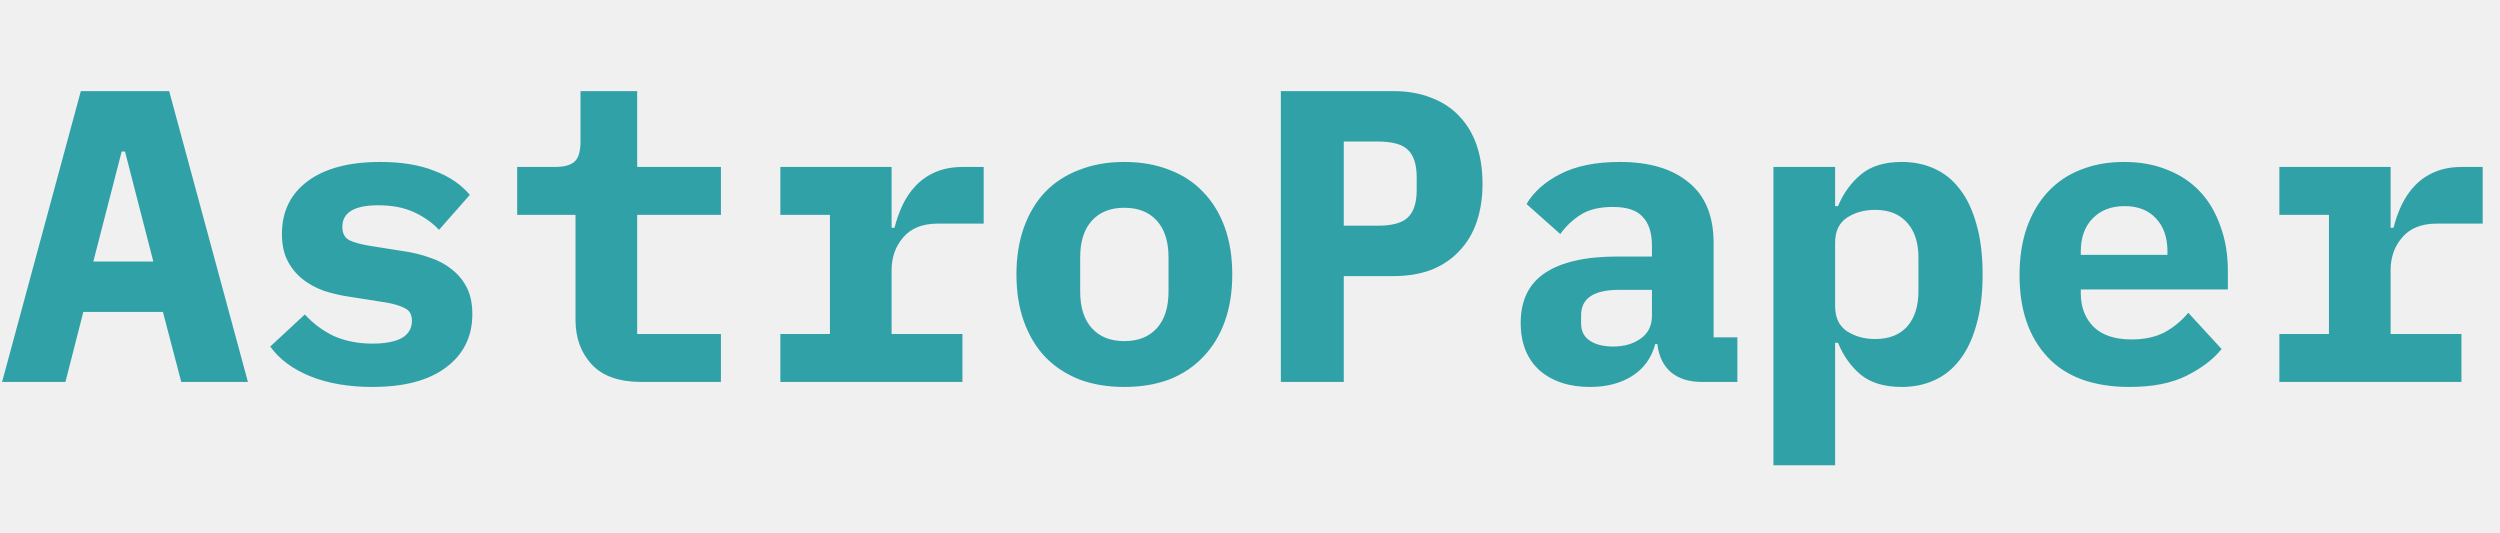
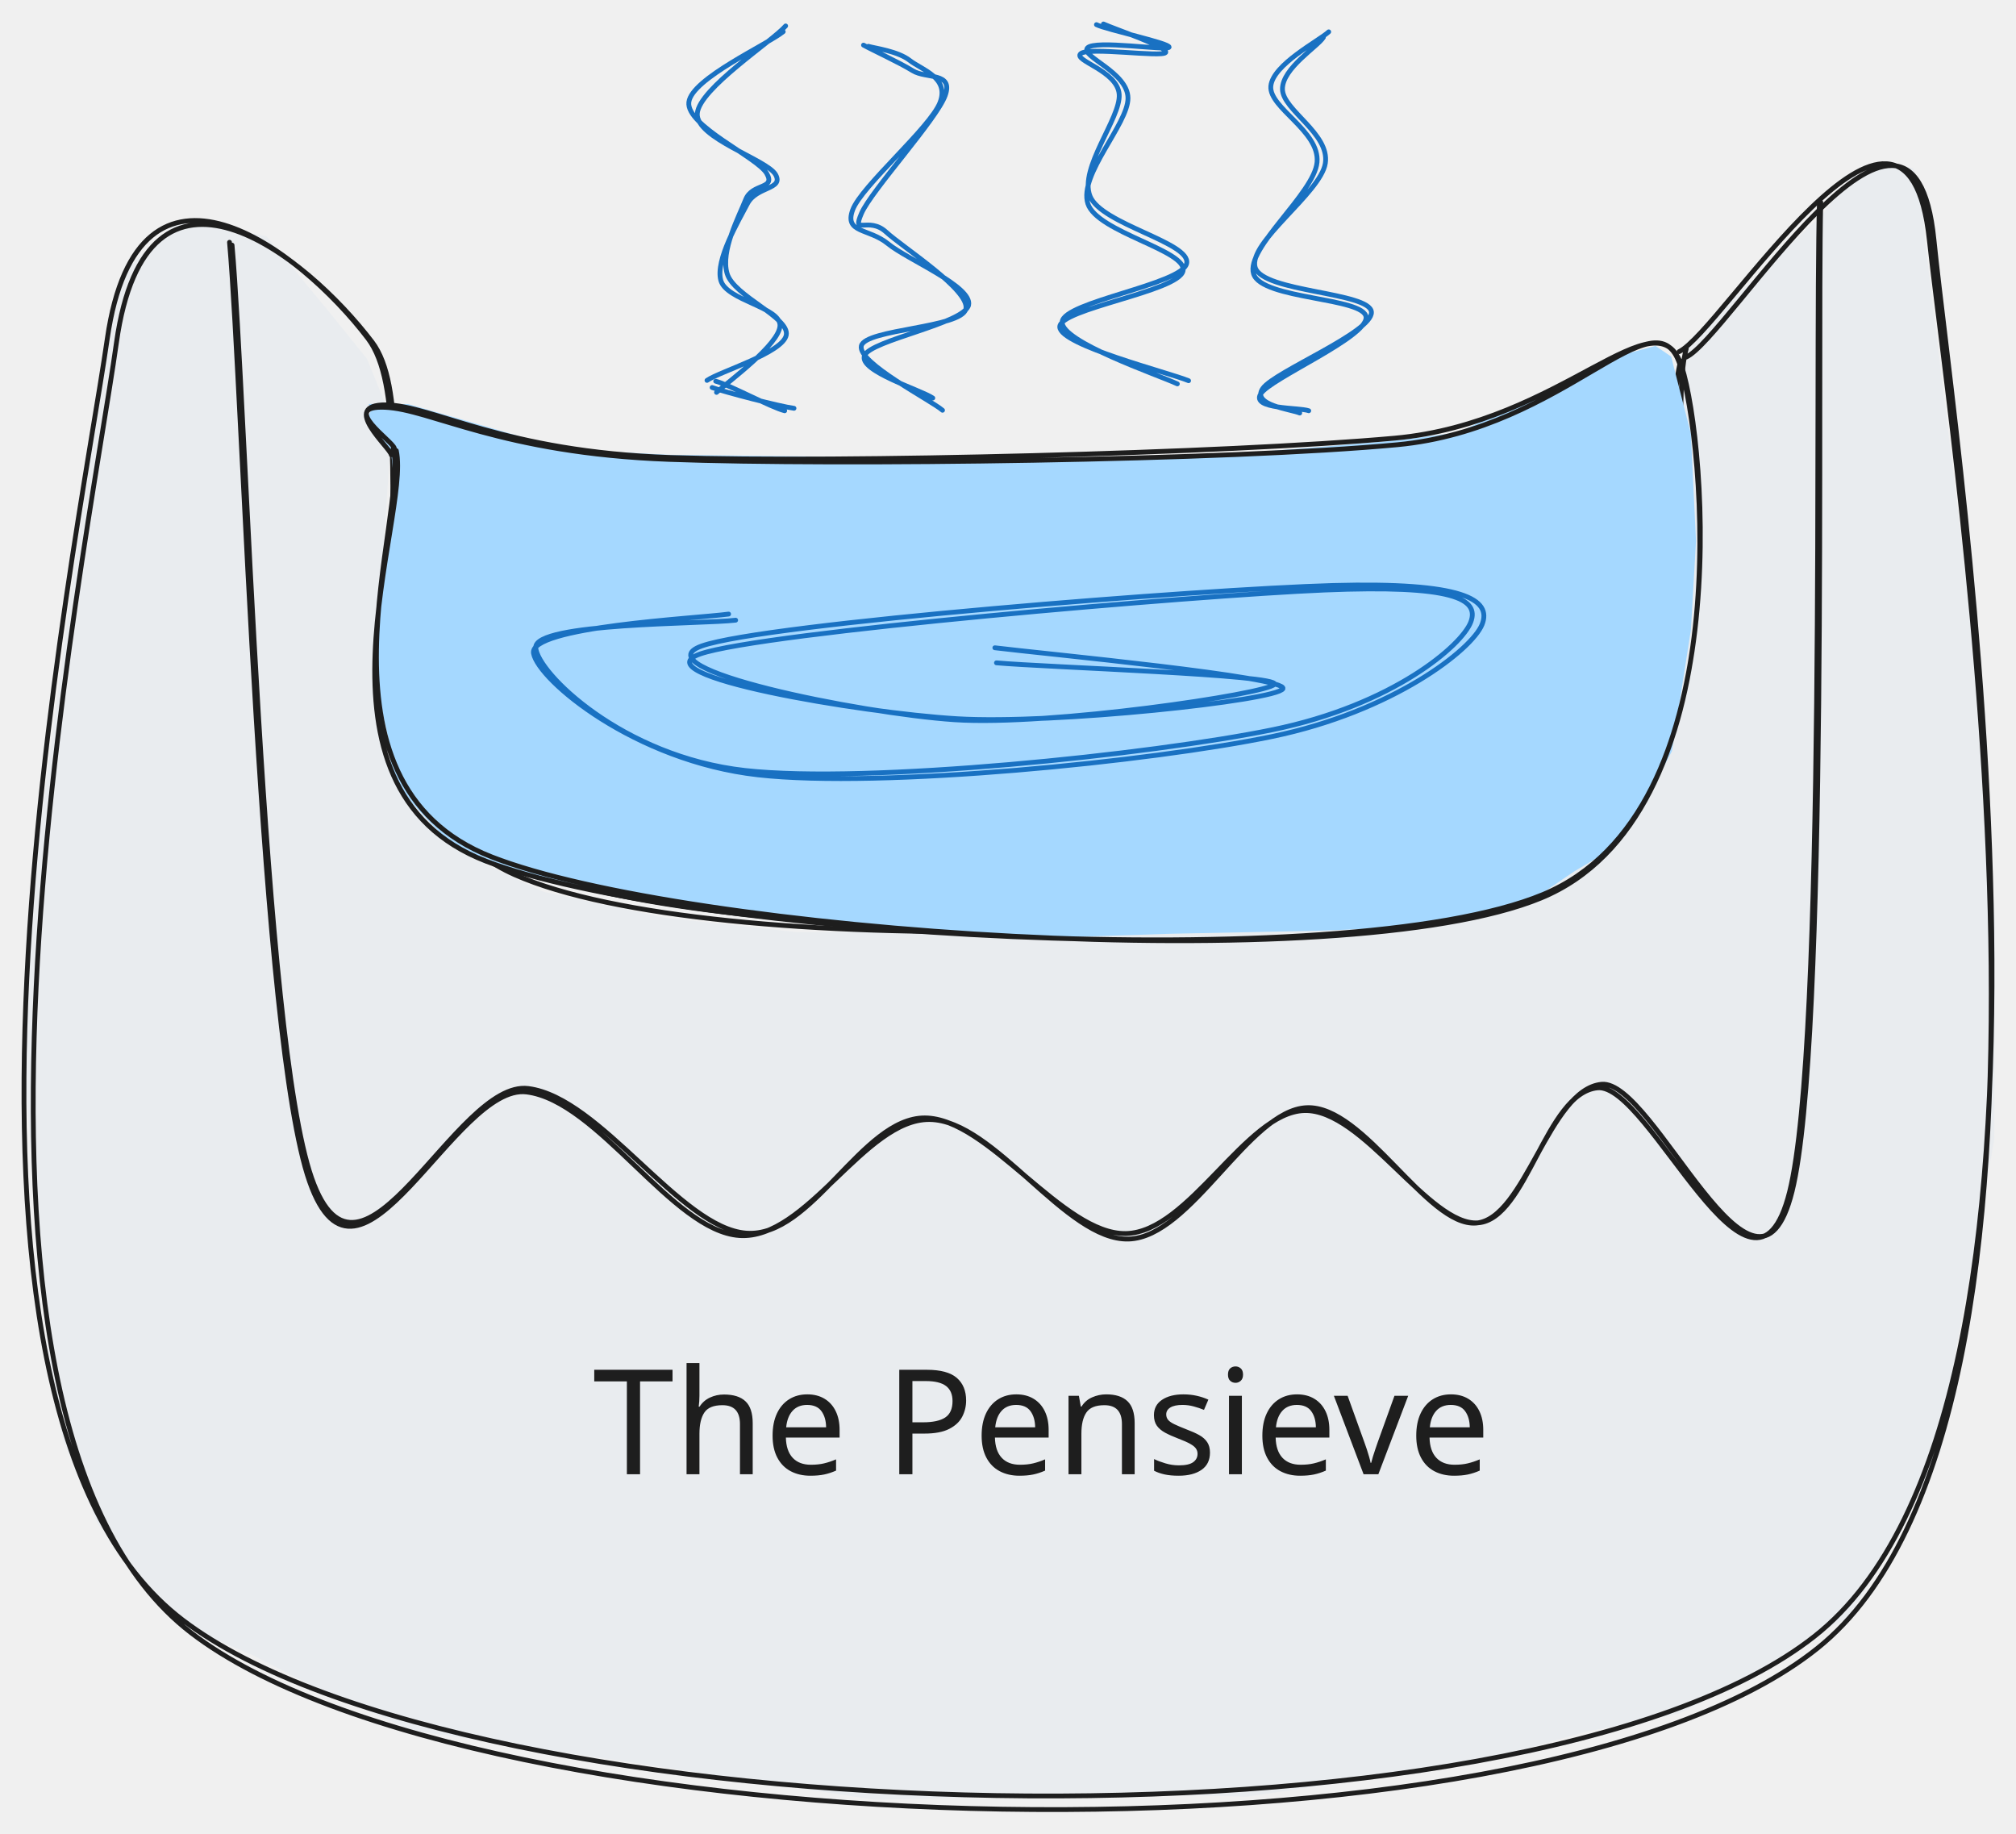
- <svg xmlns="http://www.w3.org/2000/svg" width="216" height="46" viewBox="0 0 216 46" fill="none">
-   <g clip-path="url(#clip0_1954_681)">
-     <path d="M15.66 33L14.076 26.952H7.2L5.652 33H0.18L6.984 7.872H14.616L21.42 33H15.66ZM10.8 13.092H10.512L8.064 22.596H13.248L10.8 13.092ZM32.17 33.432C30.106 33.432 28.306 33.12 26.77 32.496C25.258 31.872 24.118 31.02 23.35 29.94L26.338 27.168C27.058 27.96 27.898 28.584 28.858 29.04C29.842 29.472 30.958 29.688 32.206 29.688C33.262 29.688 34.09 29.532 34.69 29.22C35.29 28.884 35.59 28.38 35.59 27.708C35.59 27.18 35.386 26.82 34.978 26.628C34.57 26.412 34.006 26.244 33.286 26.124L30.298 25.656C29.458 25.536 28.678 25.356 27.958 25.116C27.238 24.852 26.614 24.504 26.086 24.072C25.558 23.64 25.138 23.112 24.826 22.488C24.514 21.864 24.358 21.108 24.358 20.22C24.358 18.276 25.102 16.752 26.59 15.648C28.078 14.544 30.166 13.992 32.854 13.992C34.678 13.992 36.226 14.244 37.498 14.748C38.794 15.228 39.826 15.924 40.594 16.836L37.93 19.86C37.378 19.26 36.67 18.756 35.806 18.348C34.942 17.94 33.898 17.736 32.674 17.736C30.61 17.736 29.578 18.36 29.578 19.608C29.578 20.16 29.782 20.544 30.19 20.76C30.598 20.952 31.162 21.108 31.882 21.228L34.834 21.696C35.674 21.816 36.454 22.008 37.174 22.272C37.894 22.512 38.518 22.848 39.046 23.28C39.598 23.712 40.03 24.24 40.342 24.864C40.654 25.488 40.81 26.244 40.81 27.132C40.81 29.076 40.054 30.612 38.542 31.74C37.054 32.868 34.93 33.432 32.17 33.432ZM55.412 33C53.492 33 52.064 32.496 51.128 31.488C50.192 30.48 49.724 29.196 49.724 27.636V18.564H44.684V14.424H47.96C48.752 14.424 49.316 14.268 49.652 13.956C49.988 13.644 50.156 13.068 50.156 12.228V7.872H55.052V14.424H62.288V18.564H55.052V28.86H62.288V33H55.412ZM67.422 28.86H71.706V18.564H67.422V14.424H77.034V19.68H77.286C77.454 19.008 77.682 18.36 77.97 17.736C78.282 17.088 78.666 16.524 79.122 16.044C79.602 15.54 80.178 15.144 80.85 14.856C81.522 14.568 82.314 14.424 83.226 14.424H84.99V19.32H81.03C79.71 19.32 78.714 19.716 78.042 20.508C77.37 21.276 77.034 22.224 77.034 23.352V28.86H83.154V33H67.422V28.86ZM97.144 33.432C95.704 33.432 94.408 33.216 93.256 32.784C92.104 32.328 91.12 31.68 90.304 30.84C89.512 30 88.9 28.98 88.468 27.78C88.036 26.58 87.82 25.224 87.82 23.712C87.82 22.2 88.036 20.844 88.468 19.644C88.9 18.444 89.512 17.424 90.304 16.584C91.12 15.744 92.104 15.108 93.256 14.676C94.408 14.22 95.704 13.992 97.144 13.992C98.584 13.992 99.88 14.22 101.032 14.676C102.184 15.108 103.156 15.744 103.948 16.584C104.764 17.424 105.388 18.444 105.82 19.644C106.252 20.844 106.468 22.2 106.468 23.712C106.468 25.224 106.252 26.58 105.82 27.78C105.388 28.98 104.764 30 103.948 30.84C103.156 31.68 102.184 32.328 101.032 32.784C99.88 33.216 98.584 33.432 97.144 33.432ZM97.144 29.472C98.344 29.472 99.28 29.1 99.952 28.356C100.624 27.612 100.96 26.556 100.96 25.188V22.236C100.96 20.868 100.624 19.812 99.952 19.068C99.28 18.324 98.344 17.952 97.144 17.952C95.944 17.952 95.008 18.324 94.336 19.068C93.664 19.812 93.328 20.868 93.328 22.236V25.188C93.328 26.556 93.664 27.612 94.336 28.356C95.008 29.1 95.944 29.472 97.144 29.472ZM110.666 33V7.872H120.386C121.61 7.872 122.702 8.064 123.662 8.448C124.622 8.808 125.426 9.336 126.074 10.032C126.746 10.728 127.25 11.568 127.586 12.552C127.922 13.536 128.09 14.64 128.09 15.864C128.09 17.088 127.922 18.192 127.586 19.176C127.25 20.16 126.746 21 126.074 21.696C125.426 22.392 124.622 22.932 123.662 23.316C122.702 23.676 121.61 23.856 120.386 23.856H116.102V33H110.666ZM116.102 19.5H119.018C120.29 19.5 121.166 19.26 121.646 18.78C122.15 18.3 122.402 17.508 122.402 16.404V15.324C122.402 14.22 122.15 13.428 121.646 12.948C121.166 12.468 120.29 12.228 119.018 12.228H116.102V19.5ZM147.048 33C145.944 33 145.056 32.724 144.384 32.172C143.712 31.596 143.316 30.78 143.196 29.724H143.016C142.68 30.948 142.008 31.872 141 32.496C140.016 33.12 138.804 33.432 137.364 33.432C135.564 33.432 134.112 32.952 133.008 31.992C131.928 31.008 131.388 29.64 131.388 27.888C131.388 25.944 132.096 24.504 133.512 23.568C134.928 22.632 137.004 22.164 139.74 22.164H142.728V21.228C142.728 20.124 142.464 19.296 141.936 18.744C141.432 18.168 140.568 17.88 139.344 17.88C138.216 17.88 137.304 18.096 136.608 18.528C135.912 18.96 135.312 19.524 134.808 20.22L131.892 17.628C132.516 16.572 133.488 15.708 134.808 15.036C136.152 14.34 137.868 13.992 139.956 13.992C142.5 13.992 144.48 14.58 145.896 15.756C147.336 16.908 148.056 18.66 148.056 21.012V29.148H150.108V33H147.048ZM139.38 29.94C140.316 29.94 141.108 29.712 141.756 29.256C142.404 28.8 142.728 28.14 142.728 27.276V25.044H139.884C137.7 25.044 136.608 25.776 136.608 27.24V27.96C136.608 28.608 136.86 29.1 137.364 29.436C137.868 29.772 138.54 29.94 139.38 29.94ZM153.226 14.424H158.554V17.808H158.806C159.262 16.704 159.922 15.792 160.786 15.072C161.65 14.352 162.826 13.992 164.314 13.992C165.346 13.992 166.282 14.184 167.122 14.568C167.986 14.952 168.718 15.54 169.318 16.332C169.942 17.124 170.422 18.132 170.758 19.356C171.118 20.58 171.298 22.032 171.298 23.712C171.298 25.392 171.118 26.844 170.758 28.068C170.422 29.292 169.942 30.3 169.318 31.092C168.718 31.884 167.986 32.472 167.122 32.856C166.282 33.24 165.346 33.432 164.314 33.432C162.826 33.432 161.65 33.084 160.786 32.388C159.922 31.668 159.262 30.744 158.806 29.616H158.554V40.2H153.226V14.424ZM162.01 29.292C163.21 29.292 164.134 28.932 164.782 28.212C165.43 27.468 165.754 26.448 165.754 25.152V22.272C165.754 20.976 165.43 19.968 164.782 19.248C164.134 18.504 163.21 18.132 162.01 18.132C161.074 18.132 160.258 18.36 159.562 18.816C158.89 19.272 158.554 19.992 158.554 20.976V26.448C158.554 27.432 158.89 28.152 159.562 28.608C160.258 29.064 161.074 29.292 162.01 29.292ZM183.992 33.432C180.872 33.432 178.508 32.568 176.9 30.84C175.292 29.112 174.488 26.76 174.488 23.784C174.488 22.272 174.692 20.916 175.1 19.716C175.532 18.492 176.132 17.46 176.9 16.62C177.692 15.756 178.64 15.108 179.744 14.676C180.872 14.22 182.132 13.992 183.524 13.992C184.916 13.992 186.164 14.22 187.268 14.676C188.372 15.108 189.308 15.732 190.076 16.548C190.844 17.364 191.432 18.36 191.84 19.536C192.272 20.688 192.488 21.984 192.488 23.424V25.008H179.78V25.332C179.78 26.532 180.152 27.504 180.896 28.248C181.64 28.968 182.732 29.328 184.172 29.328C185.276 29.328 186.224 29.124 187.016 28.716C187.808 28.284 188.492 27.72 189.068 27.024L191.948 30.156C191.228 31.044 190.22 31.812 188.924 32.46C187.628 33.108 185.984 33.432 183.992 33.432ZM183.56 17.808C182.408 17.808 181.484 18.168 180.788 18.888C180.116 19.584 179.78 20.532 179.78 21.732V22.02H187.268V21.732C187.268 20.508 186.932 19.548 186.26 18.852C185.612 18.156 184.712 17.808 183.56 17.808ZM196.937 28.86H201.221V18.564H196.937V14.424H206.549V19.68H206.801C206.969 19.008 207.197 18.36 207.485 17.736C207.797 17.088 208.181 16.524 208.637 16.044C209.117 15.54 209.693 15.144 210.365 14.856C211.037 14.568 211.829 14.424 212.741 14.424H214.505V19.32H210.545C209.225 19.32 208.229 19.716 207.557 20.508C206.885 21.276 206.549 22.224 206.549 23.352V28.86H212.669V33H196.937V28.86Z" fill="#31A1A8" />
+ <svg xmlns="http://www.w3.org/2000/svg" version="1.1" viewBox="0 0 841.007 764.8" width="1682.014" height="1529.599">
+   <defs>
+     <style class="style-fonts">
+       @font-face {
+         font-family: "Virgil";
+         src: url("https://excalidraw.com/Virgil.woff2");
+       }
+       @font-face {
+         font-family: "Cascadia";
+         src: url("https://excalidraw.com/Cascadia.woff2");
+       }
+     </style>
+   </defs>
+   <g stroke-linecap="round">
+     <g transform="translate(701.4933 147.1279) rotate(0 -280.9899 264.4066)" fill-rule="evenodd">
+       <path d="M2.36 2.4 L-1.53 21.26 L-0.91 107.81 L-8.63 136.17 L-16.88 169.52 L-24.49 184.72 L-40.82 200.98 L-58.19 210.19 L-95.7 223.34 L-181.72 233.78 L-269.94 241.49 L-369.68 241.6 L-424.32 235.67 L-474.93 224.79 L-487.16 218.99 L-502.97 211.57 L-514.36 193.89 L-525.31 171.7 L-539.21 144.01 L-542.96 104.89 L-538.01 28.02 L-548.38 2.58 L-563.22 -15.84 L-590.3 -48.62 L-612.54 -52.7 L-626.53 -55.53 L-633.86 -48.75 L-647.83 -35.87 L-654.99 -20.23 L-672.34 102.86 L-687.57 220.11 L-691.17 302.51 L-683.67 386.86 L-680.71 424.1 L-675.36 453.04 L-660.77 488.48 L-641.64 512.14 L-626.02 530.56 L-595.94 543.32 L-565.45 559.05 L-529.32 574.73 L-438.48 587.91 L-336.4 603.6 L-232.69 601.07 L-181.23 602.3 L-82.49 587.41 L-40.3 575.28 L-1.2 567.68 L28.51 552.64 L56.66 533.49 L69.27 528.22 L87.05 498.74 L108.36 457.56 L114.27 417.11 L130.46 328.27 L130.83 237.88 L125.3 148.22 L101.42 -47.72 L99.93 -69.13 L96.55 -77.07 L85.28 -78.7 L70.6 -73.12 L58.86 -57.76 L0.98 -3.23" stroke="none" stroke-width="0" fill="#e9ecef" fill-rule="evenodd" />
+       <path d="M1.97 -1.71 C-7.68 33.48, 21.51 173.71, -59.95 210.28 C-141.41 246.85, -405.45 253.76, -486.78 217.72 C-568.12 181.68, -519.66 31.31, -547.99 -5.95 C-576.31 -43.22, -643.86 -95, -656.73 -5.89 C-669.59 83.21, -743.9 438.44, -625.2 528.65 C-506.5 618.86, -66.27 631.32, 55.48 535.36 C177.23 439.39, 114.23 41.77, 105.29 -47.16 C96.36 -136.08, 19.08 -5.63, 1.89 1.83 M-0.4 3.53 C-10.36 39.15, 18.33 178.17, -62.85 213.11 C-144.04 248.06, -406.95 249.47, -487.53 213.2 C-568.1 176.93, -518.72 31.72, -546.29 -4.51 C-573.85 -40.74, -640.35 -93.9, -652.92 -4.16 C-665.5 85.58, -740.02 443.19, -621.76 533.94 C-503.49 624.7, -64.16 637.18, 56.69 540.38 C177.55 443.57, 113 43.27, 103.38 -46.87 C93.76 -137.01, 16.78 -8.89, -1.03 -0.45" stroke="#1e1e1e" stroke-width="2" fill="none" />
+     </g>
  </g>
-   <defs>
-     <clipPath id="clip0_1954_681">
-       <rect width="216" height="46" fill="white" />
-     </clipPath>
-   </defs>
+   <mask />
+   <g stroke-linecap="round">
+     <g transform="translate(164.9811 187.9816) rotate(0 266.0806 79.70478)" fill-rule="evenodd">
+       <path d="M-1.97 -0.88 L-0.35 15.28 L-9.26 84.94 L-5.19 110.17 L-2.44 122.27 L-1.77 134.85 L7.04 147.09 L13.26 153.82 L23.3 164.44 L36.73 171.91 L78.33 181.74 L130.99 191.11 L189.36 197 L257.51 203.65 L323.03 201.51 L385.04 200.23 L415.2 199.07 L461.59 191.93 L479.05 184.11 L491.97 175.34 L506 167.05 L515.71 156.31 L523.67 141.91 L532.5 125.3 L534.96 109.52 L540.42 74.66 L542.53 37.72 L540.38 -7.12 L533.44 -34.29 L532.2 -39.25 L525.65 -43.69 L511.02 -39.78 L463.05 -17.25 L443.62 -7.67 L418.89 -4.4 L349.78 1.4 L268.1 3.55 L113.96 1.71 L71.04 -0.43 L5.33 -19.42 L-11.21 -19.47 L-10.07 -17.13 L-12.25 -12.02 L-0.25 1.37" stroke="none" stroke-width="0" fill="#a5d8ff" fill-rule="evenodd" />
+       <path d="M0.35 -0.02 C6.5 28.5, -41.93 140.37, 37.8 171.23 C117.52 202.09, 395.69 219.63, 478.71 185.12 C561.72 150.62, 545.99 -4.53, 535.87 -35.8 C525.75 -67.07, 488.25 -9.06, 417.96 -2.48 C347.68 4.09, 184.54 6.24, 114.14 3.64 C43.75 1.04, 14.71 -17.31, -4.39 -18.09 C-23.5 -18.87, -1.26 -4.11, -0.48 -1.04 M-0.92 -1.08 C5.53 27.09, -39.7 138.15, 40.1 169.43 C119.89 200.72, 395.08 220.68, 477.83 186.61 C560.59 152.54, 546.8 -3.02, 536.62 -34.99 C526.45 -66.96, 487.05 -11.52, 416.79 -5.22 C346.53 1.09, 185.18 5.16, 115.05 2.85 C44.93 0.53, 15.49 -18.93, -3.98 -19.11 C-23.45 -19.3, -2.22 -1.31, -1.76 1.73" stroke="#1e1e1e" stroke-width="2" fill="none" />
+     </g>
+   </g>
+   <mask />
+   <g stroke-linecap="round">
+     <g transform="translate(96.04701 102.5122) rotate(0 331.607 197.8894)">
+       <path d="M0.76 -0.27 C6.57 64.62, 13.38 330.24, 33.97 388.87 C54.56 447.5, 94.11 347.68, 124.33 351.51 C154.54 355.34, 187.69 409.8, 215.26 411.84 C242.83 413.89, 263.34 363.75, 289.74 363.78 C316.14 363.81, 347.26 412.52, 373.65 412.01 C400.03 411.5, 423.56 361.47, 448.05 360.72 C472.54 359.98, 500.19 409.13, 520.58 407.54 C540.96 405.96, 548.71 353.39, 570.37 351.24 C592.02 349.09, 635.07 456.28, 650.5 394.65 C665.93 333.02, 660.98 50.25, 662.96 -18.54 M-0.3 -1.46 C5.44 63.66, 12.43 331.25, 33.09 390.32 C53.75 449.4, 93.76 349.22, 123.65 352.97 C153.53 356.73, 184.39 410.93, 212.41 412.85 C240.42 414.76, 264.68 364.2, 291.74 364.45 C318.8 364.69, 348.57 415.13, 374.78 414.31 C400.99 413.49, 424.86 360.62, 449.02 359.51 C473.17 358.4, 499.21 409.27, 519.72 407.64 C540.22 406.01, 550.07 351.95, 572.04 349.75 C594.01 347.54, 636.31 455.75, 651.56 394.43 C666.8 333.12, 661.96 50.73, 663.51 -18.16" stroke="#1e1e1e" stroke-width="2" fill="none" />
+     </g>
+   </g>
+   <mask />
+   <g stroke-linecap="round">
+     <g transform="translate(305.9531 258.8337) rotate(0 114.8218 25.55809)">
+       <path d="M0.94 -0.15 C-12.54 1.52, -83.11 0.84, -82.46 11.29 C-81.81 21.74, -46.4 56.81, 4.81 62.53 C56.03 68.24, 174.35 55.88, 224.82 45.56 C275.29 35.24, 303.99 10.31, 307.62 0.6 C311.25 -9.12, 300.17 -14.94, 246.59 -12.72 C193 -10.49, 11.66 5, -13.88 13.95 C-39.43 22.89, 52.79 38.53, 93.3 40.95 C133.82 43.36, 226.61 33.38, 229.24 28.45 C231.86 23.52, 129.06 13.84, 109.06 11.36 M-2 -2.7 C-15.48 -0.86, -85.43 2.52, -83.39 13.7 C-81.35 24.88, -41.12 58.6, 10.25 64.37 C61.61 70.15, 174.47 58.81, 224.81 48.36 C275.16 37.91, 308.09 12.17, 312.31 1.67 C316.53 -8.83, 304.37 -16.11, 250.13 -14.63 C195.88 -13.14, 13.15 1.26, -13.17 10.59 C-39.49 19.93, 52.4 38.71, 92.21 41.38 C132.02 44.05, 222.75 30.57, 225.67 26.61 C228.59 22.65, 129.19 19.44, 109.74 17.64" stroke="#1971c2" stroke-width="2" fill="none" />
+     </g>
+   </g>
+   <mask />
+   <g stroke-linecap="round">
+     <g transform="translate(329.7557 168.696) rotate(0 -15.60476 -3.526005)">
+       <path d="M-2.41 2.64 C-7.75 1.41, -25.8 -8.34, -31.19 -9.69 M1.47 1.61 C-4.19 0.89, -27.58 -5.17, -32.68 -7.06" stroke="#1971c2" stroke-width="2" fill="none" />
+     </g>
+   </g>
+   <mask />
+   <g stroke-linecap="round">
+     <g transform="translate(297.1942 160.8371) rotate(0 10.50284 -73.59649)">
+       <path d="M-2.26 -2.17 C3.18 -5.94, 29.4 -13.66, 30.81 -21.08 C32.21 -28.51, 8.98 -37.28, 6.15 -46.7 C3.33 -56.11, 11.11 -70.61, 13.86 -77.59 C16.6 -84.56, 26.57 -81.76, 22.63 -88.53 C18.68 -95.3, -10.98 -108.36, -9.83 -118.21 C-8.68 -128.06, 23.03 -142.32, 29.54 -147.62 M1.71 2.83 C6.87 -1.86, 27.89 -17.18, 28.19 -24.98 C28.49 -32.77, 5.75 -35.46, 3.49 -43.93 C1.22 -52.41, 10.78 -68.49, 14.59 -75.83 C18.4 -83.18, 29.84 -81.72, 26.36 -88 C22.88 -94.27, -7 -103.15, -6.3 -113.49 C-5.6 -123.82, 25.13 -143.71, 30.55 -150.02" stroke="#1971c2" stroke-width="2" fill="none" />
+     </g>
+   </g>
+   <mask />
+   <g stroke-linecap="round">
+     <g transform="translate(391.2469 168.0062) rotate(0 -11.68767 -73.03617)">
+       <path d="M-2.11 -1.98 C-6.86 -5.31, -33.11 -13.19, -30.62 -19.66 C-28.13 -26.12, 11.19 -33.01, 12.83 -40.78 C14.47 -48.56, -12.71 -59.69, -20.77 -66.31 C-28.83 -72.92, -39.14 -70.66, -35.53 -80.48 C-31.92 -90.31, -3.07 -114.88, 0.9 -125.26 C4.88 -135.64, -6.71 -138.88, -11.7 -142.78 C-16.68 -146.69, -26.24 -147.87, -29.01 -148.7 M1.94 3.12 C-2.83 -1.04, -33.56 -16.69, -31.93 -23.73 C-30.31 -30.77, 9.96 -31.2, 11.68 -39.12 C13.4 -47.04, -14.38 -64.6, -21.63 -71.26 C-28.89 -77.91, -35.97 -69.57, -31.85 -79.05 C-27.74 -88.53, -0.51 -118.23, 3.05 -128.14 C6.61 -138.05, -4.81 -135, -10.49 -138.5 C-16.17 -142.01, -27.53 -147.23, -31.02 -149.19" stroke="#1971c2" stroke-width="2" fill="none" />
+     </g>
+   </g>
+   <mask />
+   <g stroke-linecap="round">
+     <g transform="translate(492.0796 157.9895) rotate(0 -23.11185 -72.93202)">
+       <path d="M-0.93 2.13 C-9.15 -1.69, -49.62 -15.39, -48.98 -23.75 C-48.33 -32.12, 1.01 -39.35, 2.95 -48.09 C4.89 -56.82, -32.65 -64.39, -37.34 -76.15 C-42.03 -87.9, -24.53 -108.69, -25.19 -118.6 C-25.84 -128.51, -44.49 -132.69, -41.26 -135.6 C-38.03 -138.51, -7.39 -134, -5.81 -136.07 C-4.22 -138.13, -27.26 -145.92, -31.76 -147.99 M3.76 0.81 C-4.66 -2.68, -49.59 -13.92, -49.98 -21.55 C-50.36 -29.17, -0.51 -36.37, 1.44 -44.96 C3.39 -53.54, -34.45 -61.06, -38.27 -73.07 C-42.1 -85.09, -21.49 -106.23, -21.52 -117.04 C-21.55 -127.86, -41.33 -134.43, -38.47 -137.97 C-35.61 -141.52, -5.01 -136.67, -4.37 -138.3 C-3.74 -139.92, -30.54 -145.61, -34.68 -147.71" stroke="#1971c2" stroke-width="2" fill="none" />
+     </g>
+   </g>
+   <mask />
+   <g stroke-linecap="round">
+     <g transform="translate(544.8571 169.5272) rotate(0 2.537304 -76.74174)">
+       <path d="M-2.65 2.76 C-6.11 1.22, -23.02 -0.54, -18.03 -7.56 C-13.05 -14.57, 27.79 -30.95, 27.26 -39.35 C26.73 -47.75, -18.02 -47.6, -21.22 -57.94 C-24.43 -68.29, 6.14 -89.05, 8.03 -101.44 C9.93 -113.84, -9.73 -123.56, -9.86 -132.31 C-9.99 -141.06, 4.98 -150.17, 7.24 -153.96 M1.11 1.8 C-2.75 0.37, -22.95 1.29, -18.96 -5.2 C-14.98 -11.7, 25.51 -28.84, 25.02 -37.19 C24.53 -45.54, -18.5 -44.52, -21.91 -55.29 C-25.32 -66.07, 3.37 -88.79, 4.57 -101.84 C5.77 -114.89, -15.52 -124.52, -14.71 -133.59 C-13.89 -142.66, 5.55 -152.6, 9.44 -156.25" stroke="#1971c2" stroke-width="2" fill="none" />
+     </g>
+   </g>
+   <mask />
+   <g transform="translate(247.2921 567.5756) rotate(0 195.2334 38.14102)">
+     <text x="0" y="0" font-family="Virgil, Segoe UI Emoji" font-size="61.026px" fill="#1e1e1e" text-anchor="start" style="white-space: pre;" direction="ltr" dominant-baseline="text-before-edge">The Pensieve</text>
+   </g>
</svg>
